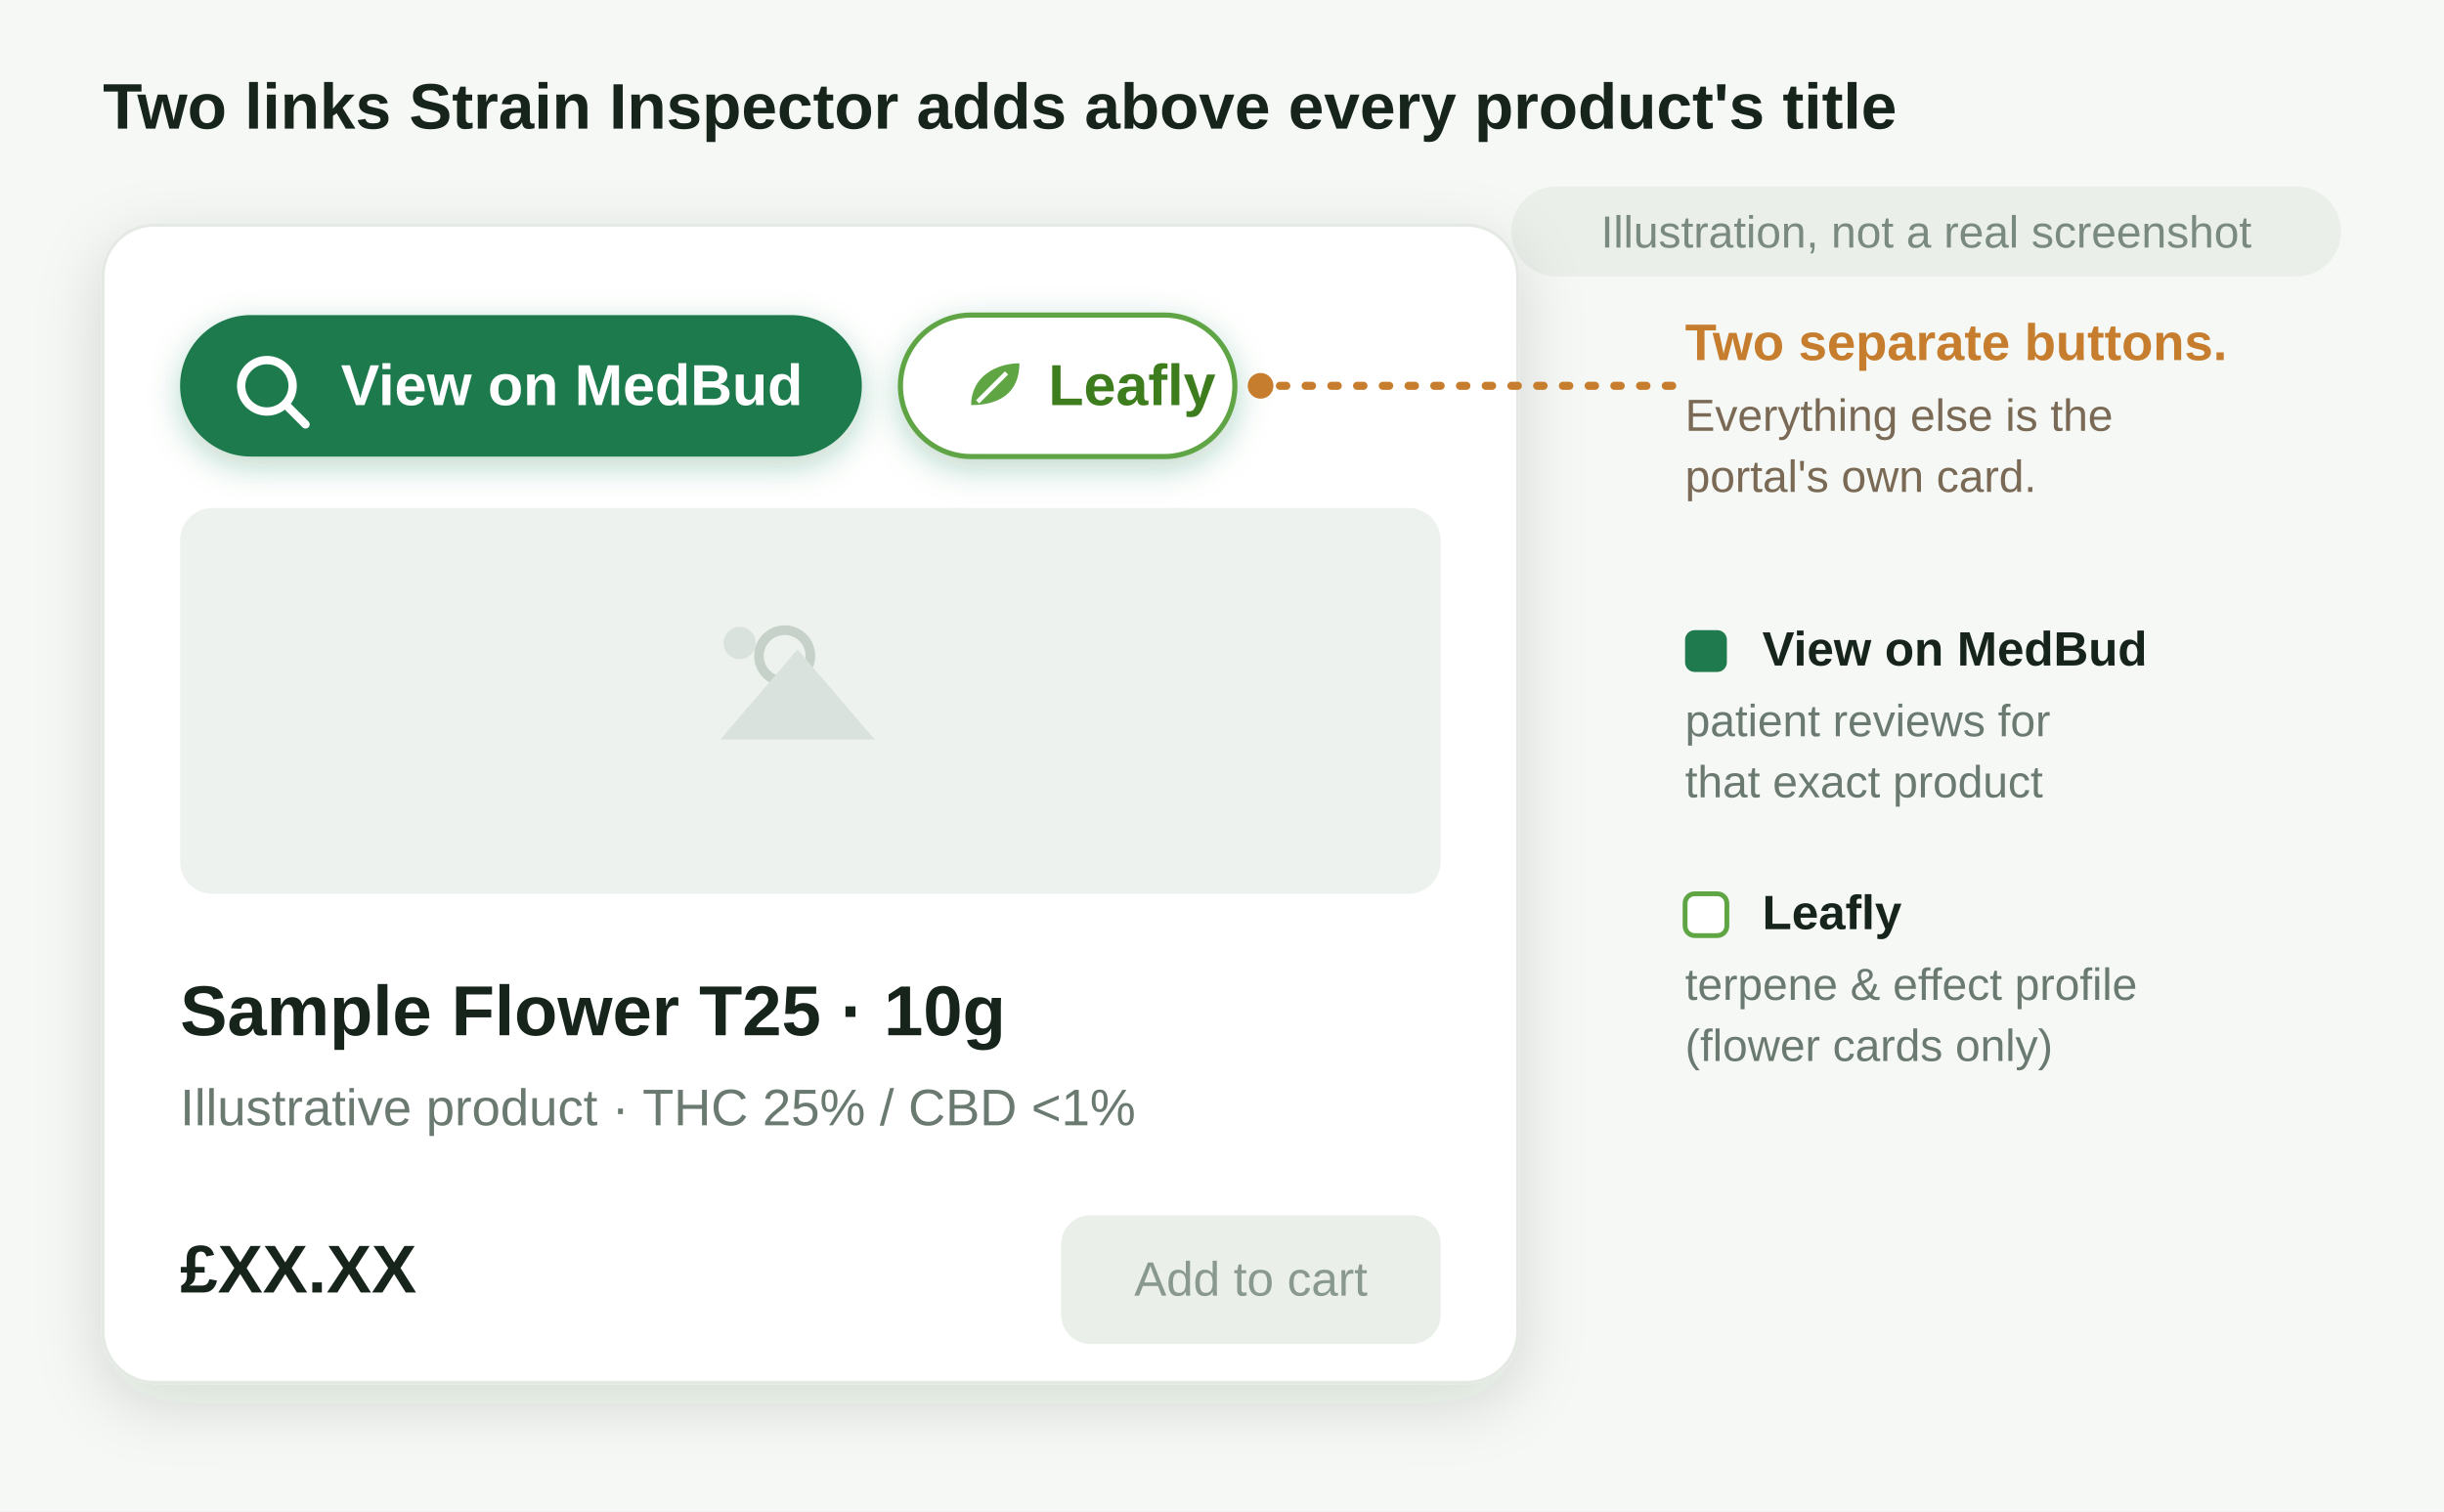
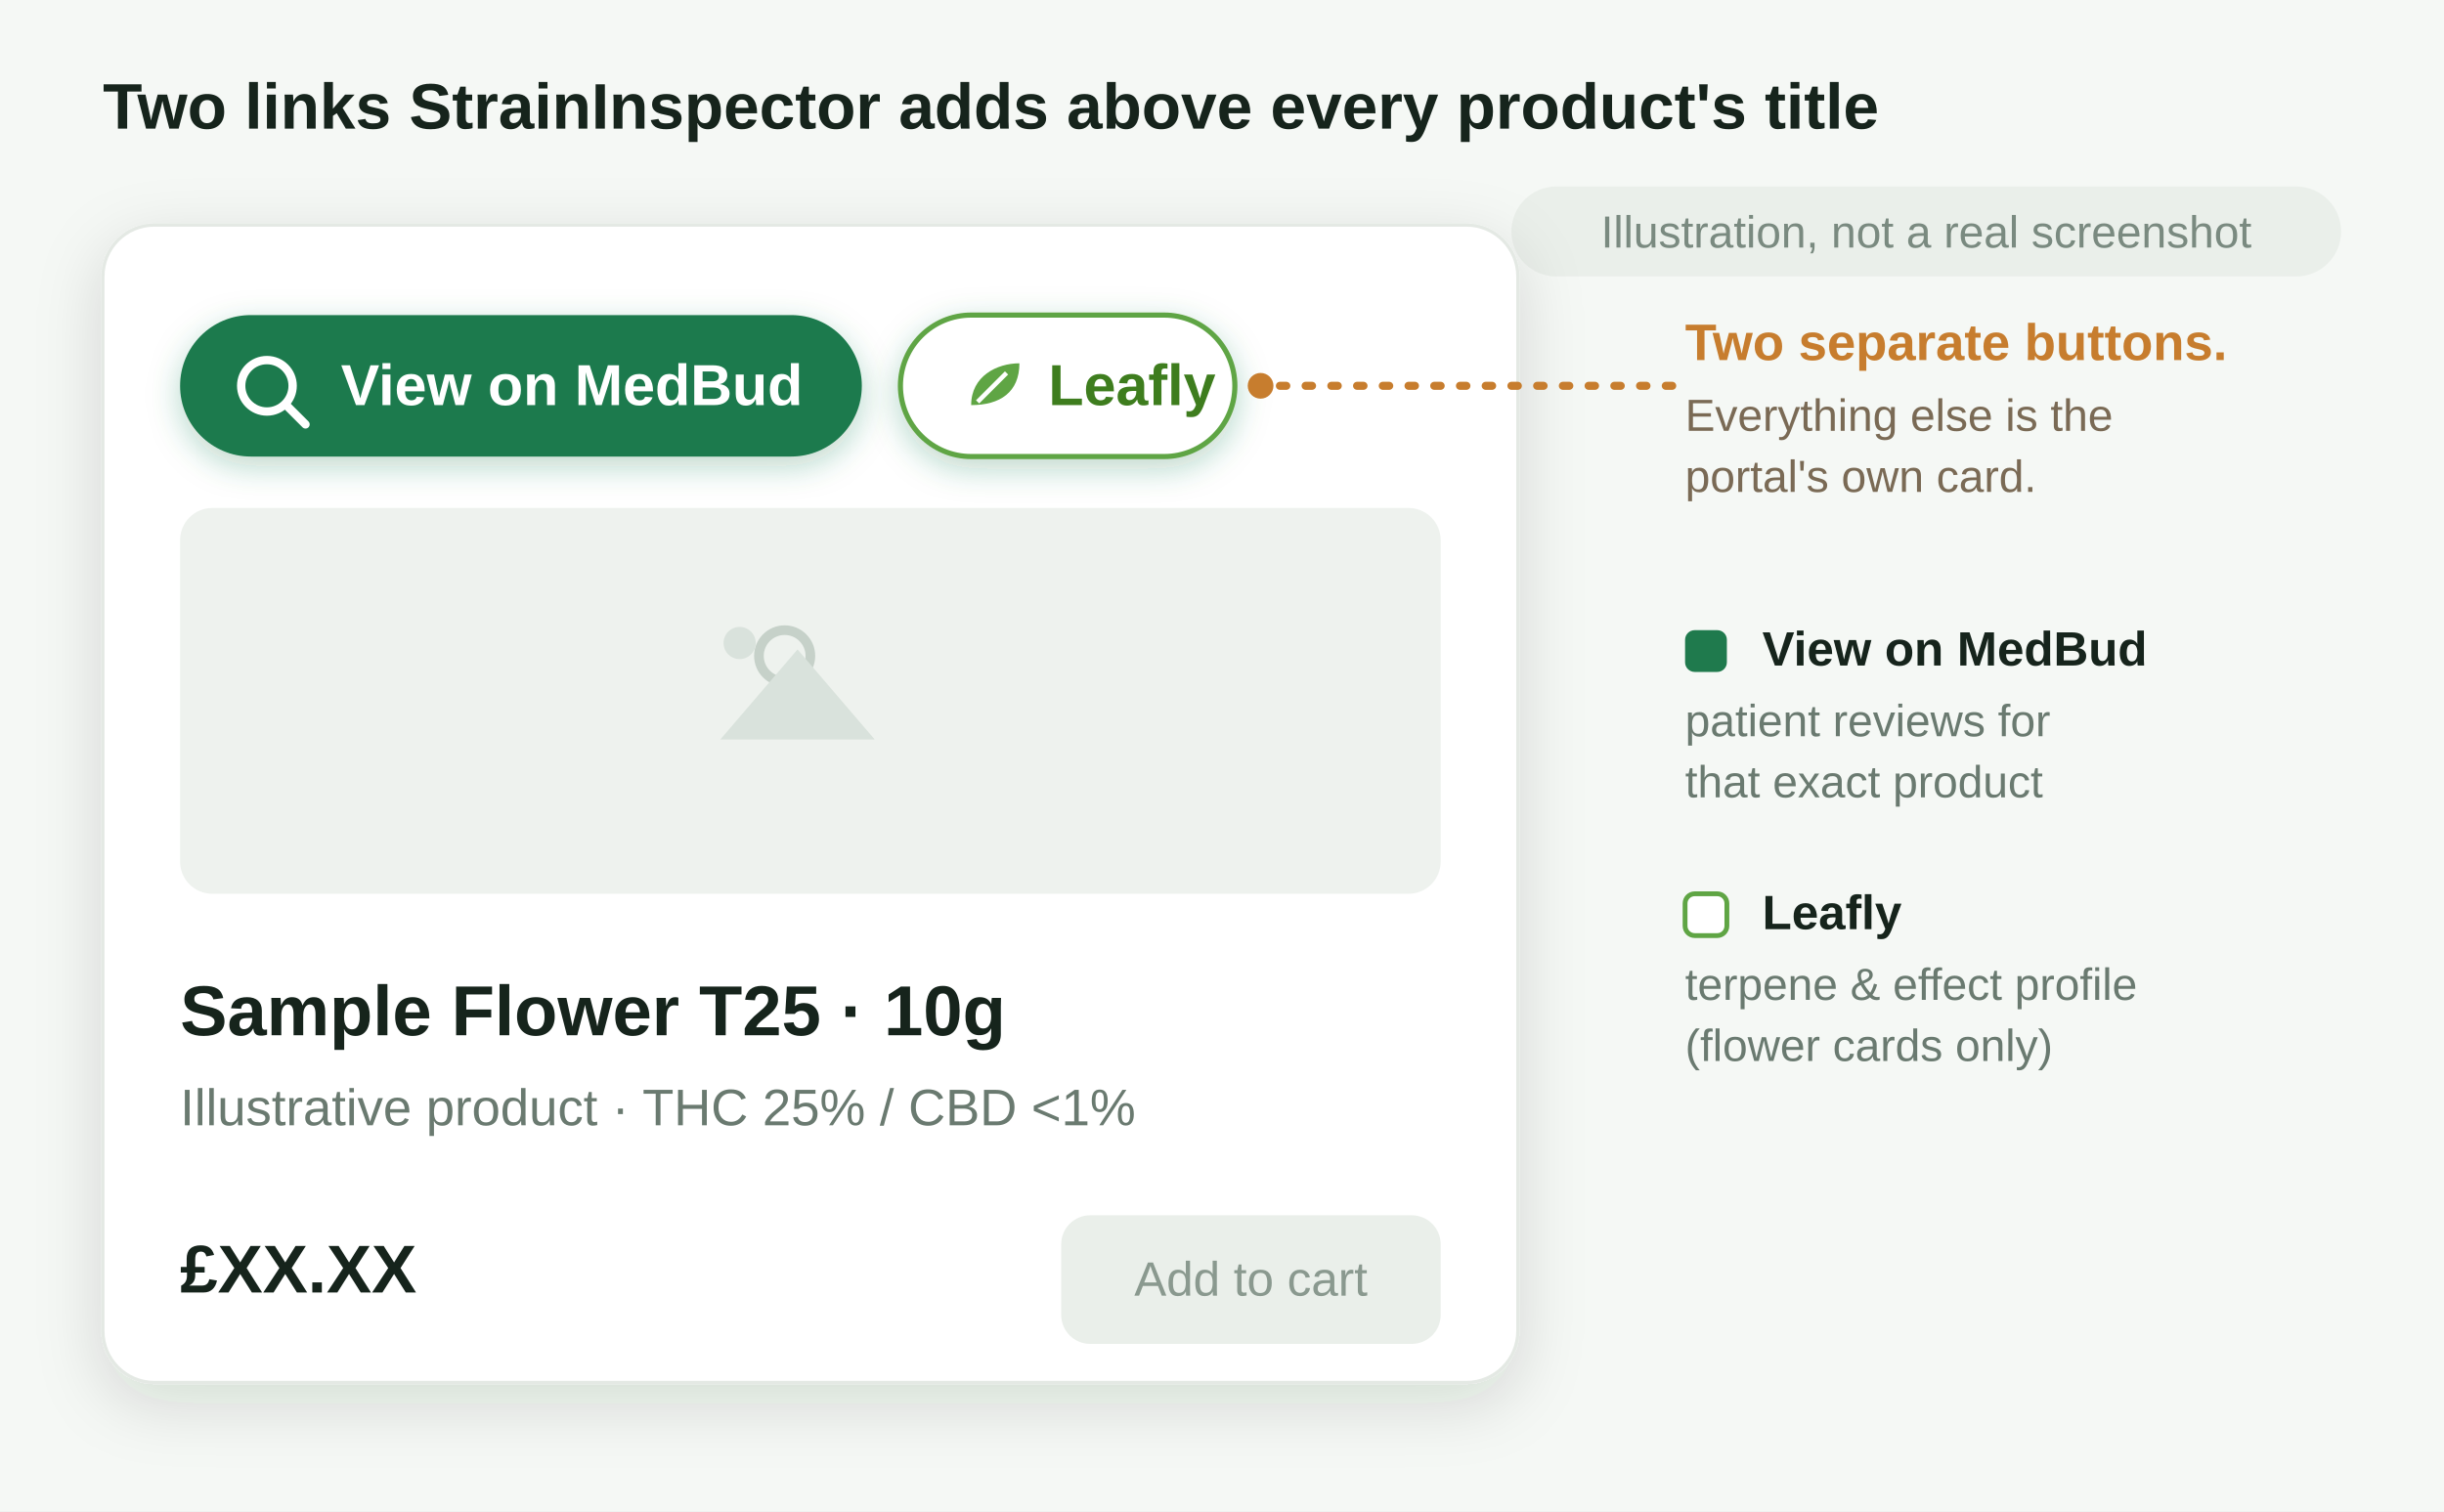
<svg xmlns="http://www.w3.org/2000/svg" viewBox="0 0 760 470" font-family="'Segoe UI', 'Helvetica Neue', Arial, sans-serif">
  <defs>
    <filter id="cardShadow" x="-20%" y="-20%" width="140%" height="140%">
      <feDropShadow dx="0" dy="6" stdDeviation="10" flood-color="#16241C" flood-opacity="0.14" />
    </filter>
    <filter id="badgeShadow" x="-40%" y="-40%" width="180%" height="180%">
      <feDropShadow dx="0" dy="3" stdDeviation="5" flood-color="#1F7A4D" flood-opacity="0.30" />
    </filter>
  </defs>
  <rect width="760" height="470" fill="#F5F8F5" />
-   <text x="32" y="40" fill="#16241C" font-size="20" font-weight="700">Two links Strain Inspector adds above every product's title</text>
+   <text x="32" y="40" fill="#16241C" font-size="20" font-weight="700">Two links StrainInspector adds above every product's title</text>
  <rect x="470" y="58" width="258" height="28" rx="14" fill="#EAEFEA" />
  <text x="599" y="77" fill="#7A8A80" font-size="14" text-anchor="middle">Illustration, not a real screenshot</text>
  <g filter="url(#cardShadow)">
    <rect x="32" y="70" width="440" height="360" rx="16" fill="#FFFFFF" stroke="#E4E9E4" stroke-width="1" />
  </g>
  <g filter="url(#badgeShadow)">
    <rect x="56" y="98" width="212" height="44" rx="22" fill="#1F7A4D" />
  </g>
  <g transform="translate(74,111)">
    <circle cx="9" cy="9" r="8" fill="none" stroke="#FFFFFF" stroke-width="2.6" />
    <line x1="15" y1="15" x2="21" y2="21" stroke="#FFFFFF" stroke-width="2.6" stroke-linecap="round" />
  </g>
  <text x="106" y="126" fill="#FFFFFF" font-size="18" font-weight="600">View on MedBud</text>
  <g filter="url(#badgeShadow)">
    <rect x="280" y="98" width="104" height="44" rx="22" fill="#FFFFFF" stroke="#5FA544" stroke-width="1.6" />
  </g>
  <g transform="translate(300,112)">
    <path d="M2 14 C 2 5, 10 1, 17 1 C 17 10, 11 14, 2 14 Z" fill="#5FA544" />
    <line x1="4" y1="13" x2="13" y2="4" stroke="#FFFFFF" stroke-width="1.4" />
  </g>
  <text x="326" y="126" fill="#3E7D1E" font-size="18" font-weight="600">Leafly</text>
  <rect x="56" y="158" width="392" height="120" rx="10" fill="#EEF2EE" />
  <g transform="translate(232,196)" opacity="0.5">
    <circle cx="12" cy="8" r="8" fill="none" stroke="#9DB0A4" stroke-width="3" />
    <path d="M-8 34 L16 6 L40 34 Z" fill="#C4D2C9" />
    <circle cx="-2" cy="4" r="5" fill="#C4D2C9" />
  </g>
  <text x="56" y="322" fill="#16241C" font-size="22" font-weight="700">Sample Flower T25 · 10g</text>
  <text x="56" y="350" fill="#6A7A70" font-size="16">Illustrative product · THC 25% / CBD &lt;1%</text>
  <text x="56" y="402" fill="#16241C" font-size="21" font-weight="700">£XX.XX</text>
  <rect x="330" y="378" width="118" height="40" rx="9" fill="#EAEFEA" />
  <text x="389" y="403" fill="#8A998F" font-size="15" text-anchor="middle">Add to cart</text>
  <path d="M520 120 C 470 120, 440 120, 392 120" fill="none" stroke="#C77D2E" stroke-width="2.5" stroke-dasharray="2 6" stroke-linecap="round" />
  <circle cx="392" cy="120" r="4" fill="#C77D2E" />
  <text x="524" y="112" fill="#C77D2E" font-size="16" font-weight="700">Two separate buttons.</text>
  <text x="524" y="134" fill="#7A6A55" font-size="14">Everything else is the</text>
  <text x="524" y="153" fill="#7A6A55" font-size="14">portal's own card.</text>
  <g transform="translate(524,196)">
    <rect x="0" y="0" width="13" height="13" rx="3" fill="#1F7A4D" />
    <text x="24" y="11" fill="#16241C" font-size="15" font-weight="600">View on MedBud</text>
    <text x="0" y="33" fill="#6A7A70" font-size="14">patient reviews for</text>
    <text x="0" y="52" fill="#6A7A70" font-size="14">that exact product</text>
    <rect x="0" y="82" width="13" height="13" rx="3" fill="#FFFFFF" stroke="#5FA544" stroke-width="1.5" />
    <text x="24" y="93" fill="#16241C" font-size="15" font-weight="600">Leafly</text>
    <text x="0" y="115" fill="#6A7A70" font-size="14">terpene &amp; effect profile</text>
    <text x="0" y="134" fill="#6A7A70" font-size="14">(flower cards only)</text>
  </g>
</svg>
